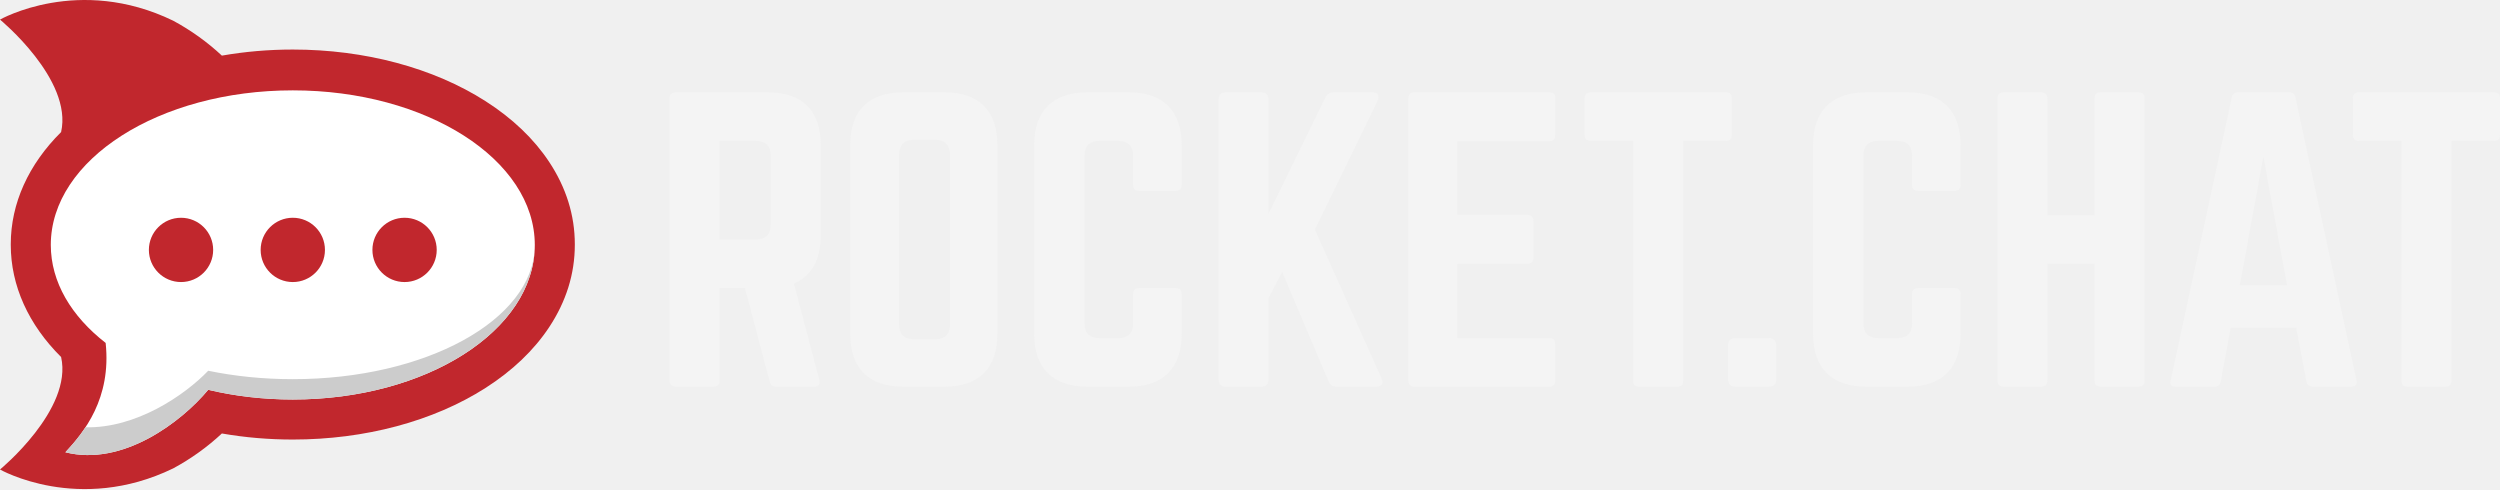
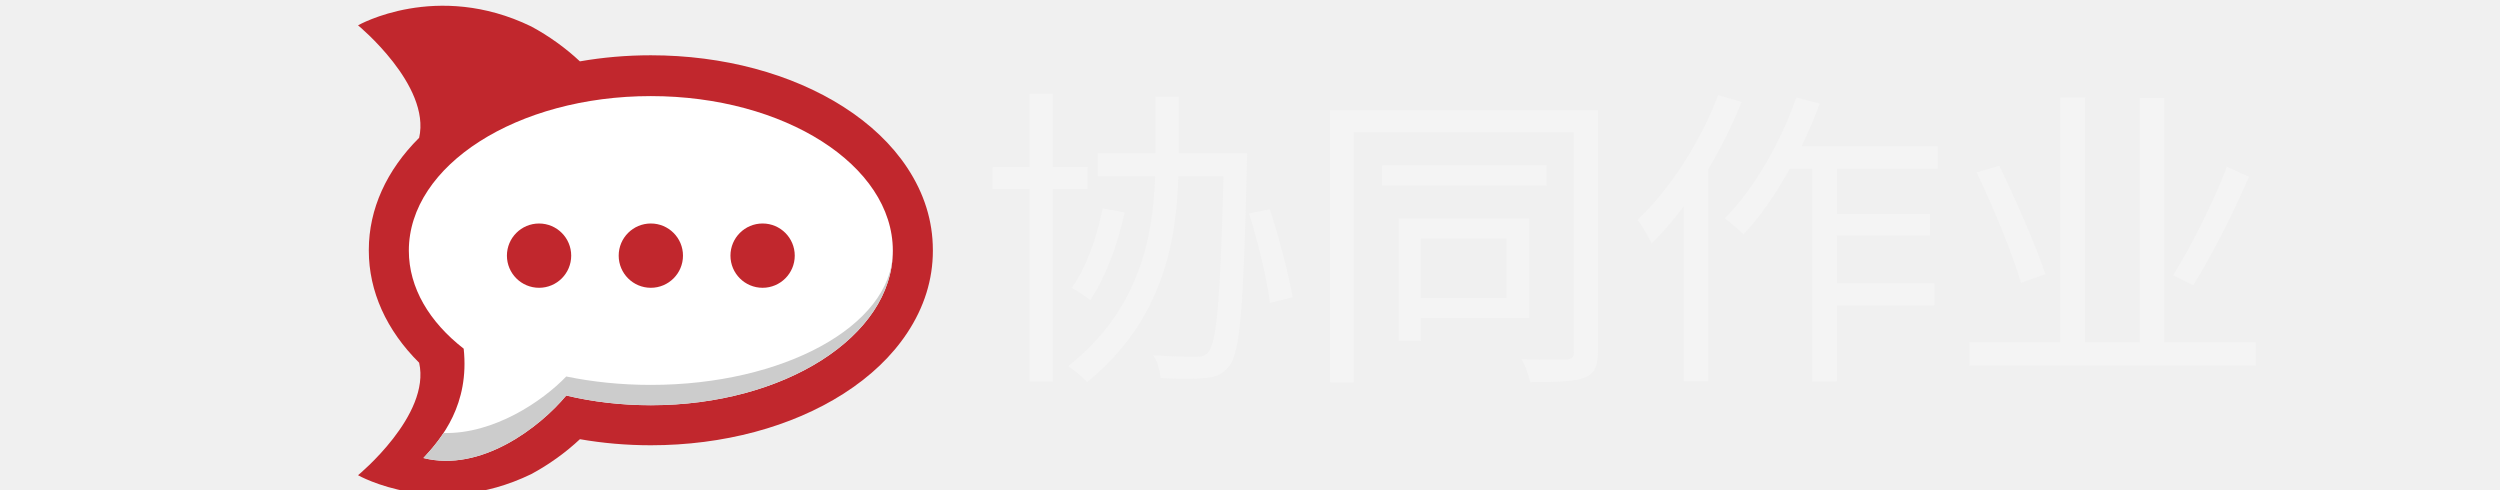
- <svg xmlns="http://www.w3.org/2000/svg" version="1.1" id="Layer_1" x="0px" y="0px" width="435.721px" height="85.242px" viewBox="62.402 -18.766 435.721 85.242" enable-background="new 62.402 -18.766 435.721 85.242" xml:space="preserve">
-   <g>
-     <path fill="#F4F4F4" d="M205.456,22.207c0,4.297-1.603,7.119-4.681,8.465l4.425,16.803c0.192,0.771-0.192,1.154-0.898,1.154h-6.67   c-0.641,0-0.961-0.32-1.09-0.898l-4.297-16.289h-4.425v16.162c0,0.642-0.384,1.025-1.026,1.025h-6.67   c-0.641,0-1.026-0.385-1.026-1.025V-1.651c0-0.641,0.385-1.026,1.026-1.026h16.097c6.028,0,9.235,3.207,9.235,9.235V22.207   L205.456,22.207z M194.169,22.976c1.667,0,2.565-0.898,2.565-2.565V8.354c0-1.667-0.898-2.564-2.565-2.564h-6.349v17.187   L194.169,22.976L194.169,22.976z" />
-     <path fill="#F4F4F4" d="M210.583,6.558c0-6.028,3.206-9.235,9.235-9.235h7.183c6.028,0,9.235,3.207,9.235,9.235v32.836   c0,6.027-3.207,9.234-9.235,9.234h-7.183c-6.029,0-9.235-3.207-9.235-9.234V6.558z M225.397,40.355   c1.667,0,2.565-0.834,2.565-2.565V8.162c0-1.667-0.898-2.565-2.565-2.565h-3.719c-1.667,0-2.565,0.898-2.565,2.565v29.629   c0,1.73,0.898,2.564,2.565,2.564H225.397L225.397,40.355z" />
-     <path fill="#F4F4F4" d="M268.362,13.484c0,0.642-0.385,1.026-1.025,1.026h-6.413c-0.706,0-1.026-0.384-1.026-1.026v-5.13   c0-1.667-0.897-2.564-2.564-2.564h-3.335c-1.731,0-2.565,0.897-2.565,2.564V37.6c0,1.731,0.897,2.563,2.565,2.563h3.335   c1.667,0,2.564-0.833,2.564-2.563v-5.132c0-0.642,0.32-1.026,1.026-1.026h6.413c0.643,0,1.025,0.384,1.025,1.026v6.927   c0,6.027-3.271,9.234-9.234,9.234h-7.183c-6.028,0-9.299-3.207-9.299-9.234V6.558c0-6.028,3.271-9.235,9.299-9.235h7.183   c5.964,0,9.234,3.207,9.234,9.235V13.484z" />
-     <path fill="#F4F4F4" d="M295.422,48.629c-0.771,0-1.218-0.32-1.476-0.961l-8.079-19.048l-2.374,4.554v14.172   c0,0.834-0.448,1.283-1.282,1.283h-6.157c-0.834,0-1.283-0.449-1.283-1.283v-48.74c0-0.833,0.449-1.283,1.283-1.283h6.157   c0.833,0,1.282,0.449,1.282,1.283v19.881l9.876-20.202c0.321-0.641,0.771-0.962,1.476-0.962h6.733c0.962,0,1.347,0.642,0.897,1.539   l-10.901,22.382l11.606,25.91c0.449,0.834,0.064,1.475-0.961,1.475H295.422z" />
-     <path fill="#F4F4F4" d="M333.45,4.763c0,0.641-0.257,1.09-1.026,1.09h-16.033v12.826h12.249c0.643,0,1.026,0.385,1.026,1.09v6.349   c0,0.706-0.385,1.091-1.026,1.091h-12.249v12.954h16.033c0.771,0,1.026,0.321,1.026,1.026v6.414c0,0.641-0.257,1.024-1.026,1.024   h-23.6c-0.578,0-0.963-0.385-0.963-1.024V-1.651c0-0.641,0.385-1.026,0.963-1.026h23.6c0.771,0,1.026,0.385,1.026,1.026V4.763z" />
-     <path fill="#F4F4F4" d="M363.204-2.677c0.705,0,1.026,0.385,1.026,1.026v6.414c0,0.641-0.321,1.026-1.026,1.026h-7.439v41.814   c0,0.705-0.32,1.024-1.025,1.024h-6.67c-0.643,0-1.026-0.319-1.026-1.024V5.789h-7.438c-0.643,0-1.026-0.385-1.026-1.026v-6.414   c0-0.641,0.385-1.026,1.026-1.026H363.204z" />
-     <path fill="#F4F4F4" d="M363.585,41.445c0-0.834,0.449-1.282,1.283-1.282h5.836c0.834,0,1.282,0.448,1.282,1.282v5.899   c0,0.835-0.448,1.283-1.282,1.283h-5.836c-0.834,0-1.283-0.448-1.283-1.283V41.445z" />
-     <path fill="#F4F4F4" d="M404.114,13.484c0,0.642-0.386,1.026-1.026,1.026h-6.413c-0.705,0-1.025-0.384-1.025-1.026v-5.13   c0-1.667-0.897-2.564-2.564-2.564h-3.335c-1.732,0-2.565,0.897-2.565,2.564V37.6c0,1.731,0.897,2.563,2.565,2.563h3.335   c1.667,0,2.564-0.833,2.564-2.563v-5.132c0-0.642,0.32-1.026,1.025-1.026h6.413c0.643,0,1.026,0.384,1.026,1.026v6.927   c0,6.027-3.271,9.234-9.235,9.234h-7.183c-6.028,0-9.299-3.207-9.299-9.234V6.558c0-6.028,3.271-9.235,9.299-9.235h7.183   c5.965,0,9.235,3.207,9.235,9.235V13.484z" />
-     <path fill="#F4F4F4" d="M427.455-1.651c0-0.641,0.384-1.026,1.025-1.026h6.605c0.77,0,1.089,0.385,1.089,1.026v49.254   c0,0.641-0.32,1.024-1.089,1.024h-6.605c-0.643,0-1.025-0.385-1.025-1.024V27.209h-8.209v20.395c0,0.642-0.385,1.025-1.026,1.025   h-6.604c-0.771,0-1.091-0.385-1.091-1.025V-1.651c0-0.641,0.32-1.026,1.091-1.026h6.604c0.643,0,1.026,0.385,1.026,1.026v20.394   h8.209V-1.651L427.455-1.651z" />
-     <path fill="#F4F4F4" d="M465.419,48.629c-0.577,0-0.897-0.32-1.026-0.898l-1.795-9.362h-11.416l-1.73,9.362   c-0.129,0.578-0.449,0.898-1.026,0.898h-6.861c-0.705,0-1.026-0.385-0.835-1.09l10.646-49.318c0.129-0.641,0.513-0.898,1.09-0.898   h8.915c0.577,0,0.962,0.257,1.09,0.898l10.646,49.318c0.129,0.705-0.128,1.09-0.897,1.09H465.419z M456.889,8.546l-4.104,22.382   h8.209L456.889,8.546z" />
-     <path fill="#F4F4F4" d="M497.097-2.677c0.705,0,1.026,0.385,1.026,1.026v6.414c0,0.641-0.321,1.026-1.026,1.026h-7.438v41.814   c0,0.705-0.321,1.024-1.026,1.024h-6.67c-0.641,0-1.025-0.319-1.025-1.024V5.789h-7.438c-0.642,0-1.025-0.385-1.025-1.026v-6.414   c0-0.641,0.385-1.026,1.025-1.026H497.097z" />
-   </g>
-   <path fill="#C1272D" d="M162.586,23.788c0-5.031-1.505-9.854-4.474-14.339c-2.666-4.025-6.401-7.588-11.1-10.591  c-9.074-5.796-21-8.989-33.579-8.989c-4.202,0-8.344,0.355-12.361,1.059c-2.492-2.333-5.41-4.432-8.497-6.091  c-16.494-7.994-30.172-0.188-30.172-0.188S75.12-4.904,73.052,4.253c-5.689,5.644-8.773,12.45-8.773,19.535  c0,0.022,0.001,0.045,0.001,0.068c0,0.022-0.001,0.044-0.001,0.068c0,7.085,3.083,13.891,8.773,19.534  c2.068,9.158-10.649,19.605-10.649,19.605s13.678,7.805,30.172-0.188c3.087-1.659,6.004-3.759,8.497-6.091  c4.018,0.703,8.159,1.058,12.361,1.058c12.58,0,24.505-3.191,33.579-8.987c4.699-3.003,8.434-6.565,11.1-10.592  c2.969-4.484,4.474-9.309,4.474-14.338c0-0.023-0.001-0.045-0.001-0.068S162.586,23.81,162.586,23.788z" />
-   <path fill="#FFFFFF" d="M113.433-3.018c23.293,0,42.177,12.062,42.177,26.941c0,14.878-18.884,26.941-42.177,26.941  c-5.187,0-10.154-0.6-14.743-1.693c-4.664,5.61-14.924,13.411-24.891,10.89c3.242-3.482,8.045-9.366,7.017-19.058  c-5.974-4.648-9.56-10.597-9.56-17.08C71.255,9.043,90.139-3.018,113.433-3.018" />
+ <svg xmlns="http://www.w3.org/2000/svg" version="1.1" id="Layer_1" x="0px" y="0px" width="435.721px" height="85.242px" viewBox="0 0 435.721 85.242" enable-background="new 0 0 435.721 85.242" xml:space="preserve">
+   <path fill="#C1272D" d="M162.586,43.555c0-5.032-1.505-9.854-4.477-14.34c-2.666-4.025-6.398-7.588-11.1-10.591  c-9.074-5.796-21-8.989-33.579-8.989c-4.202,0-8.344,0.355-12.361,1.059c-2.489-2.333-5.407-4.432-8.494-6.091  C76.081-3.392,62.402,4.415,62.402,4.415s12.72,10.447,10.65,19.604c-5.689,5.644-8.773,12.45-8.773,19.536  c0,0.021,0.001,0.045,0.001,0.066s-0.001,0.045-0.001,0.068c0,7.084,3.083,13.891,8.773,19.533  c2.068,9.158-10.649,19.604-10.649,19.604s13.681,7.806,30.175-0.188c3.087-1.658,6.004-3.759,8.494-6.091  c4.021,0.701,8.159,1.058,12.361,1.058c12.58,0,24.505-3.189,33.579-8.984c4.699-3.004,8.434-6.564,11.1-10.592  c2.972-4.484,4.477-9.311,4.477-14.34c0-0.021-0.001-0.045-0.001-0.066C162.586,43.6,162.586,43.576,162.586,43.555z" />
+   <path fill="#FFFFFF" d="M113.433,16.748c23.293,0,42.177,12.062,42.177,26.941c0,14.877-18.884,26.94-42.177,26.94  c-5.187,0-10.154-0.601-14.743-1.692c-4.664,5.609-14.924,13.41-24.891,10.89c3.242-3.479,8.045-9.365,7.017-19.058  c-5.974-4.647-9.56-10.598-9.56-17.08C71.255,28.809,90.139,16.748,113.433,16.748" />
  <g>
    <g>
-       <circle fill="#C1272D" cx="113.433" cy="24.79" r="5.603" />
+       <circle fill="#C1272D" cx="113.433" cy="44.555" r="5.603" />
    </g>
    <g>
-       <circle fill="#C1272D" cx="132.913" cy="24.79" r="5.603" />
+       <circle fill="#C1272D" cx="132.913" cy="44.555" r="5.603" />
    </g>
    <g>
-       <circle fill="#C1272D" cx="93.952" cy="24.79" r="5.602" />
+       <circle fill="#C1272D" cx="93.952" cy="44.556" r="5.602" />
    </g>
  </g>
  <g>
-     <path fill="#CCCCCC" d="M113.433,47.319c-5.187,0-10.154-0.52-14.743-1.468c-4.118,4.294-12.6,10.066-21.39,9.854   c-1.158,1.755-2.417,3.19-3.501,4.355c9.967,2.521,20.227-5.279,24.891-10.89c4.589,1.094,9.557,1.693,14.743,1.693   c23.106,0,41.87-11.871,42.169-26.585C155.303,37.032,136.539,47.319,113.433,47.319z" />
+     <path fill="#CCCCCC" d="M113.433,67.084c-5.187,0-10.154-0.521-14.743-1.467c-4.118,4.293-12.6,10.064-21.39,9.854   c-1.158,1.756-2.417,3.189-3.501,4.355c9.967,2.521,20.227-5.279,24.891-10.893c4.589,1.096,9.56,1.692,14.743,1.692   c23.106,0,41.87-11.87,42.169-26.584C155.303,56.798,136.539,67.084,113.433,67.084z" />
  </g>
+   <text transform="matrix(1.0358 0 0 1 170.3601 62.1758)" fill="#F4F4F4" font-family="'AdobeSongStd-Light-GBpc-EUC-H'" font-size="54.549">协同作业</text>
</svg>
